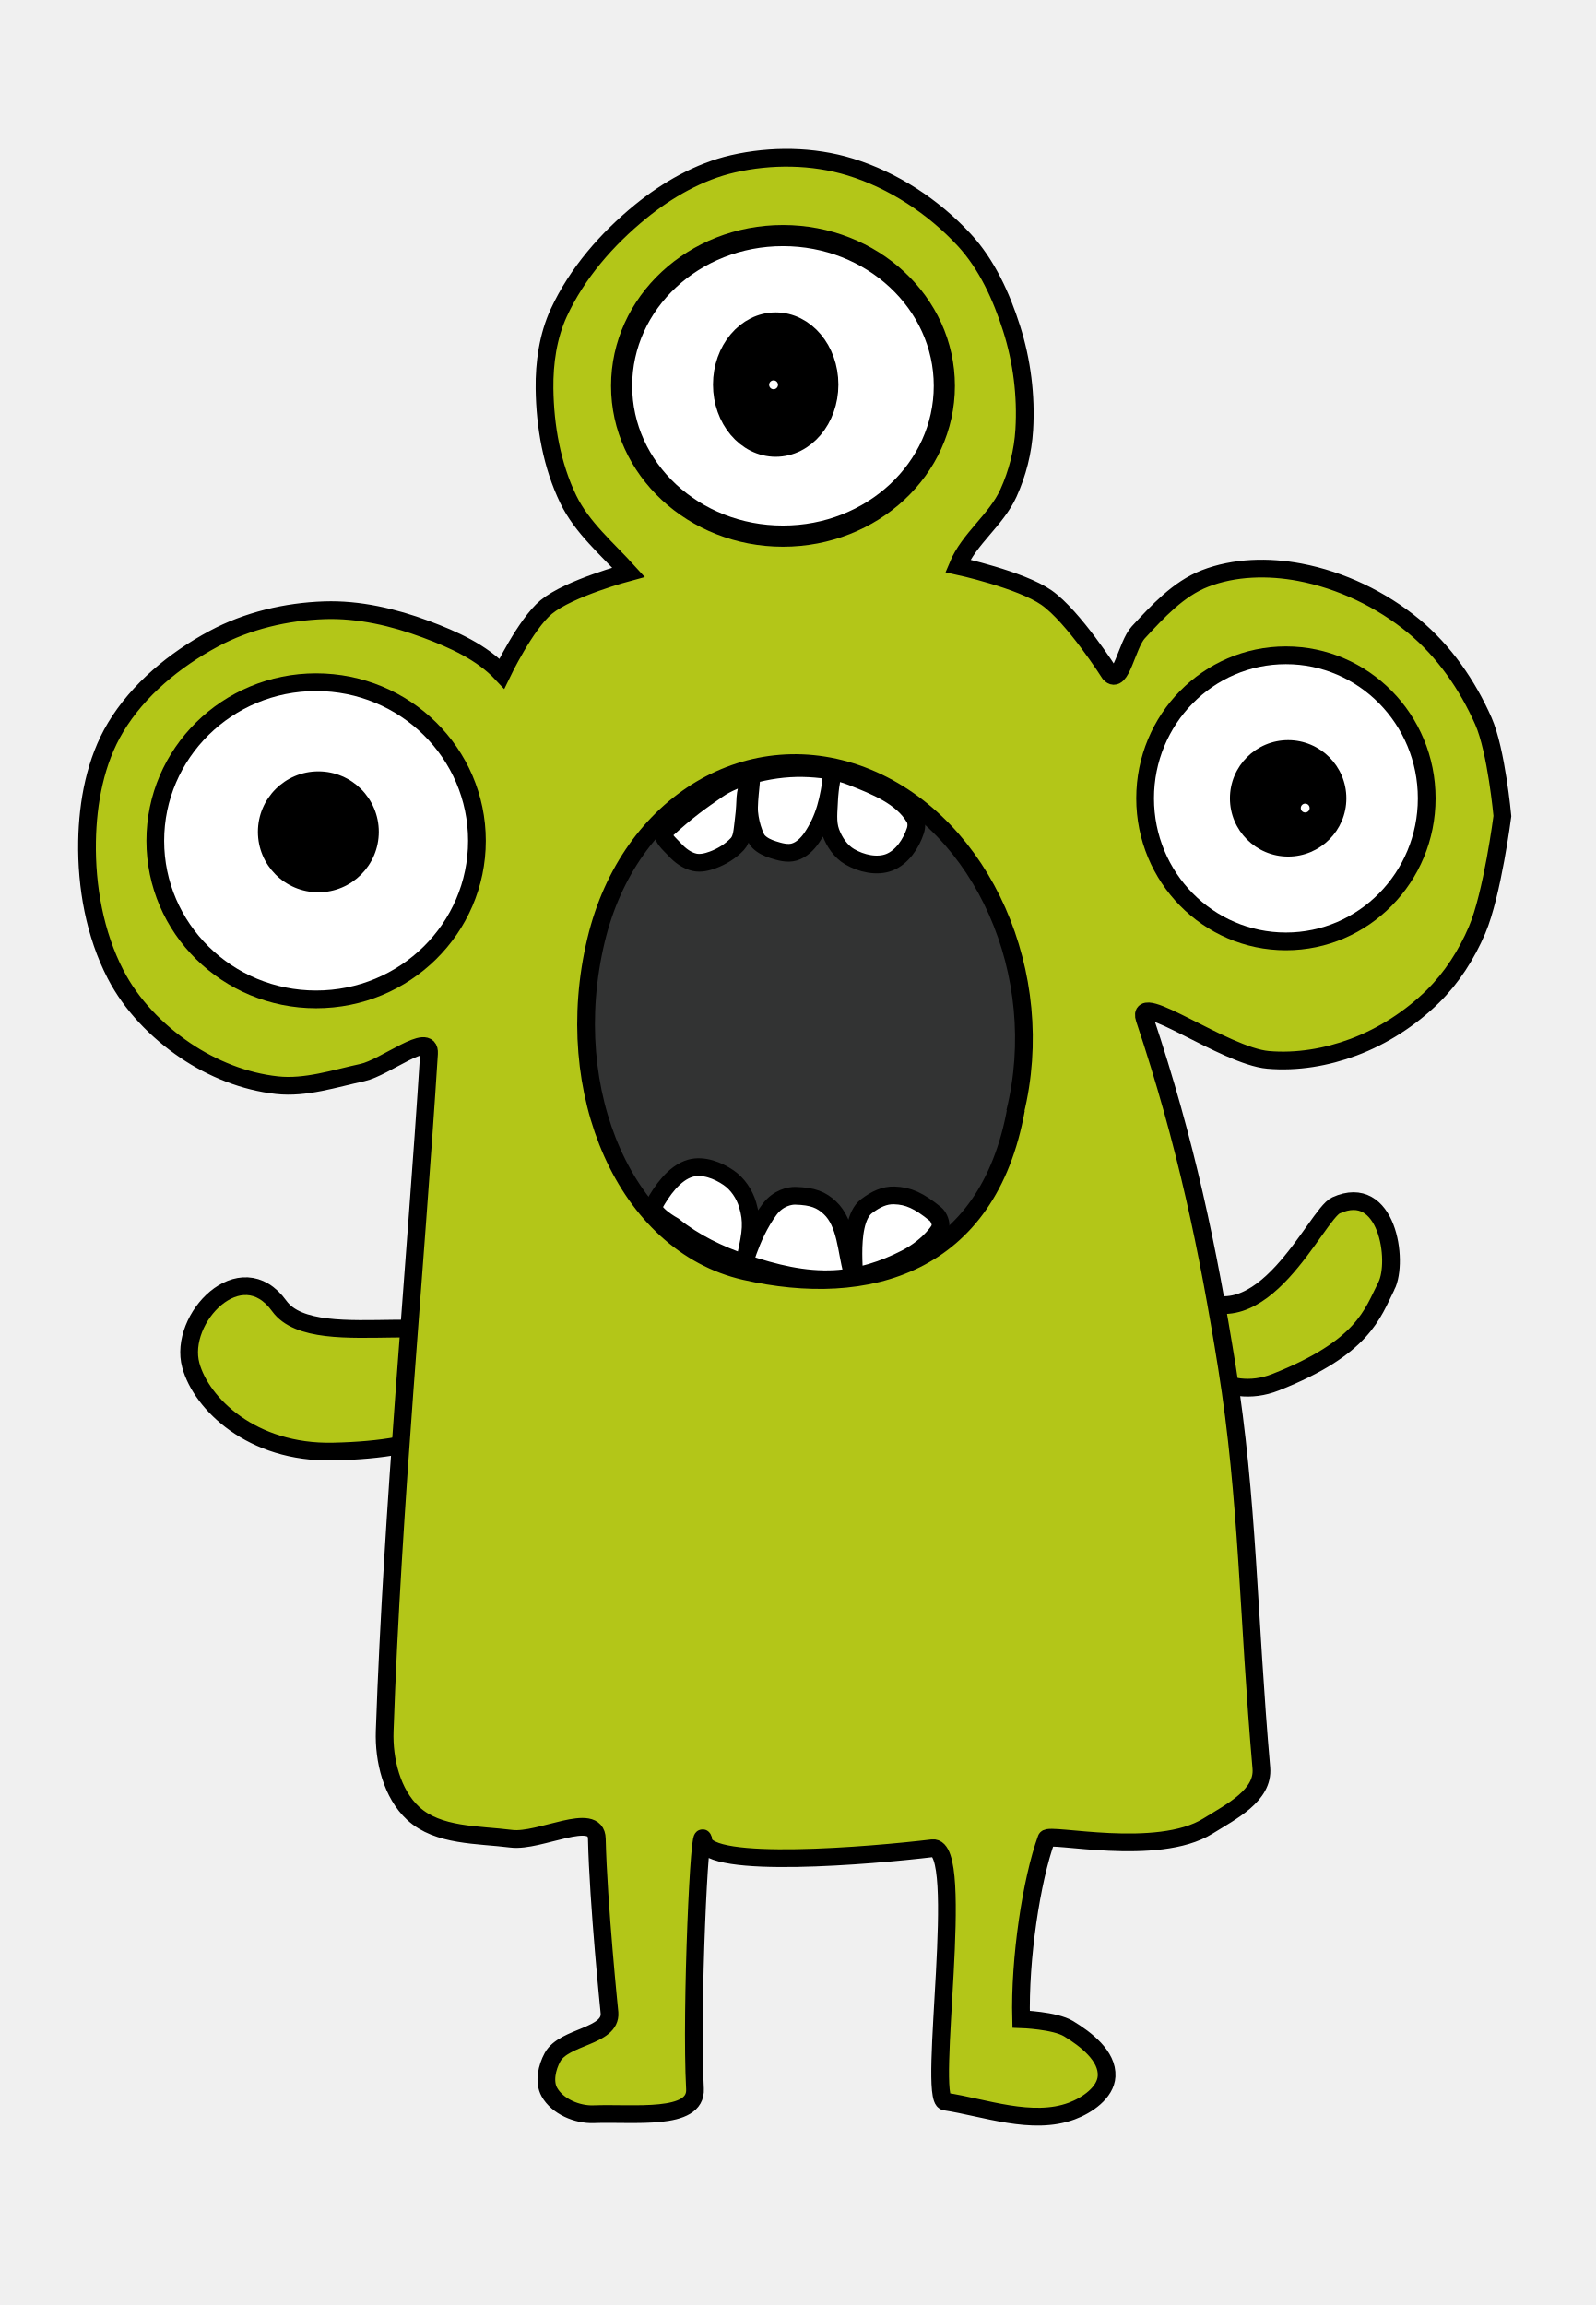
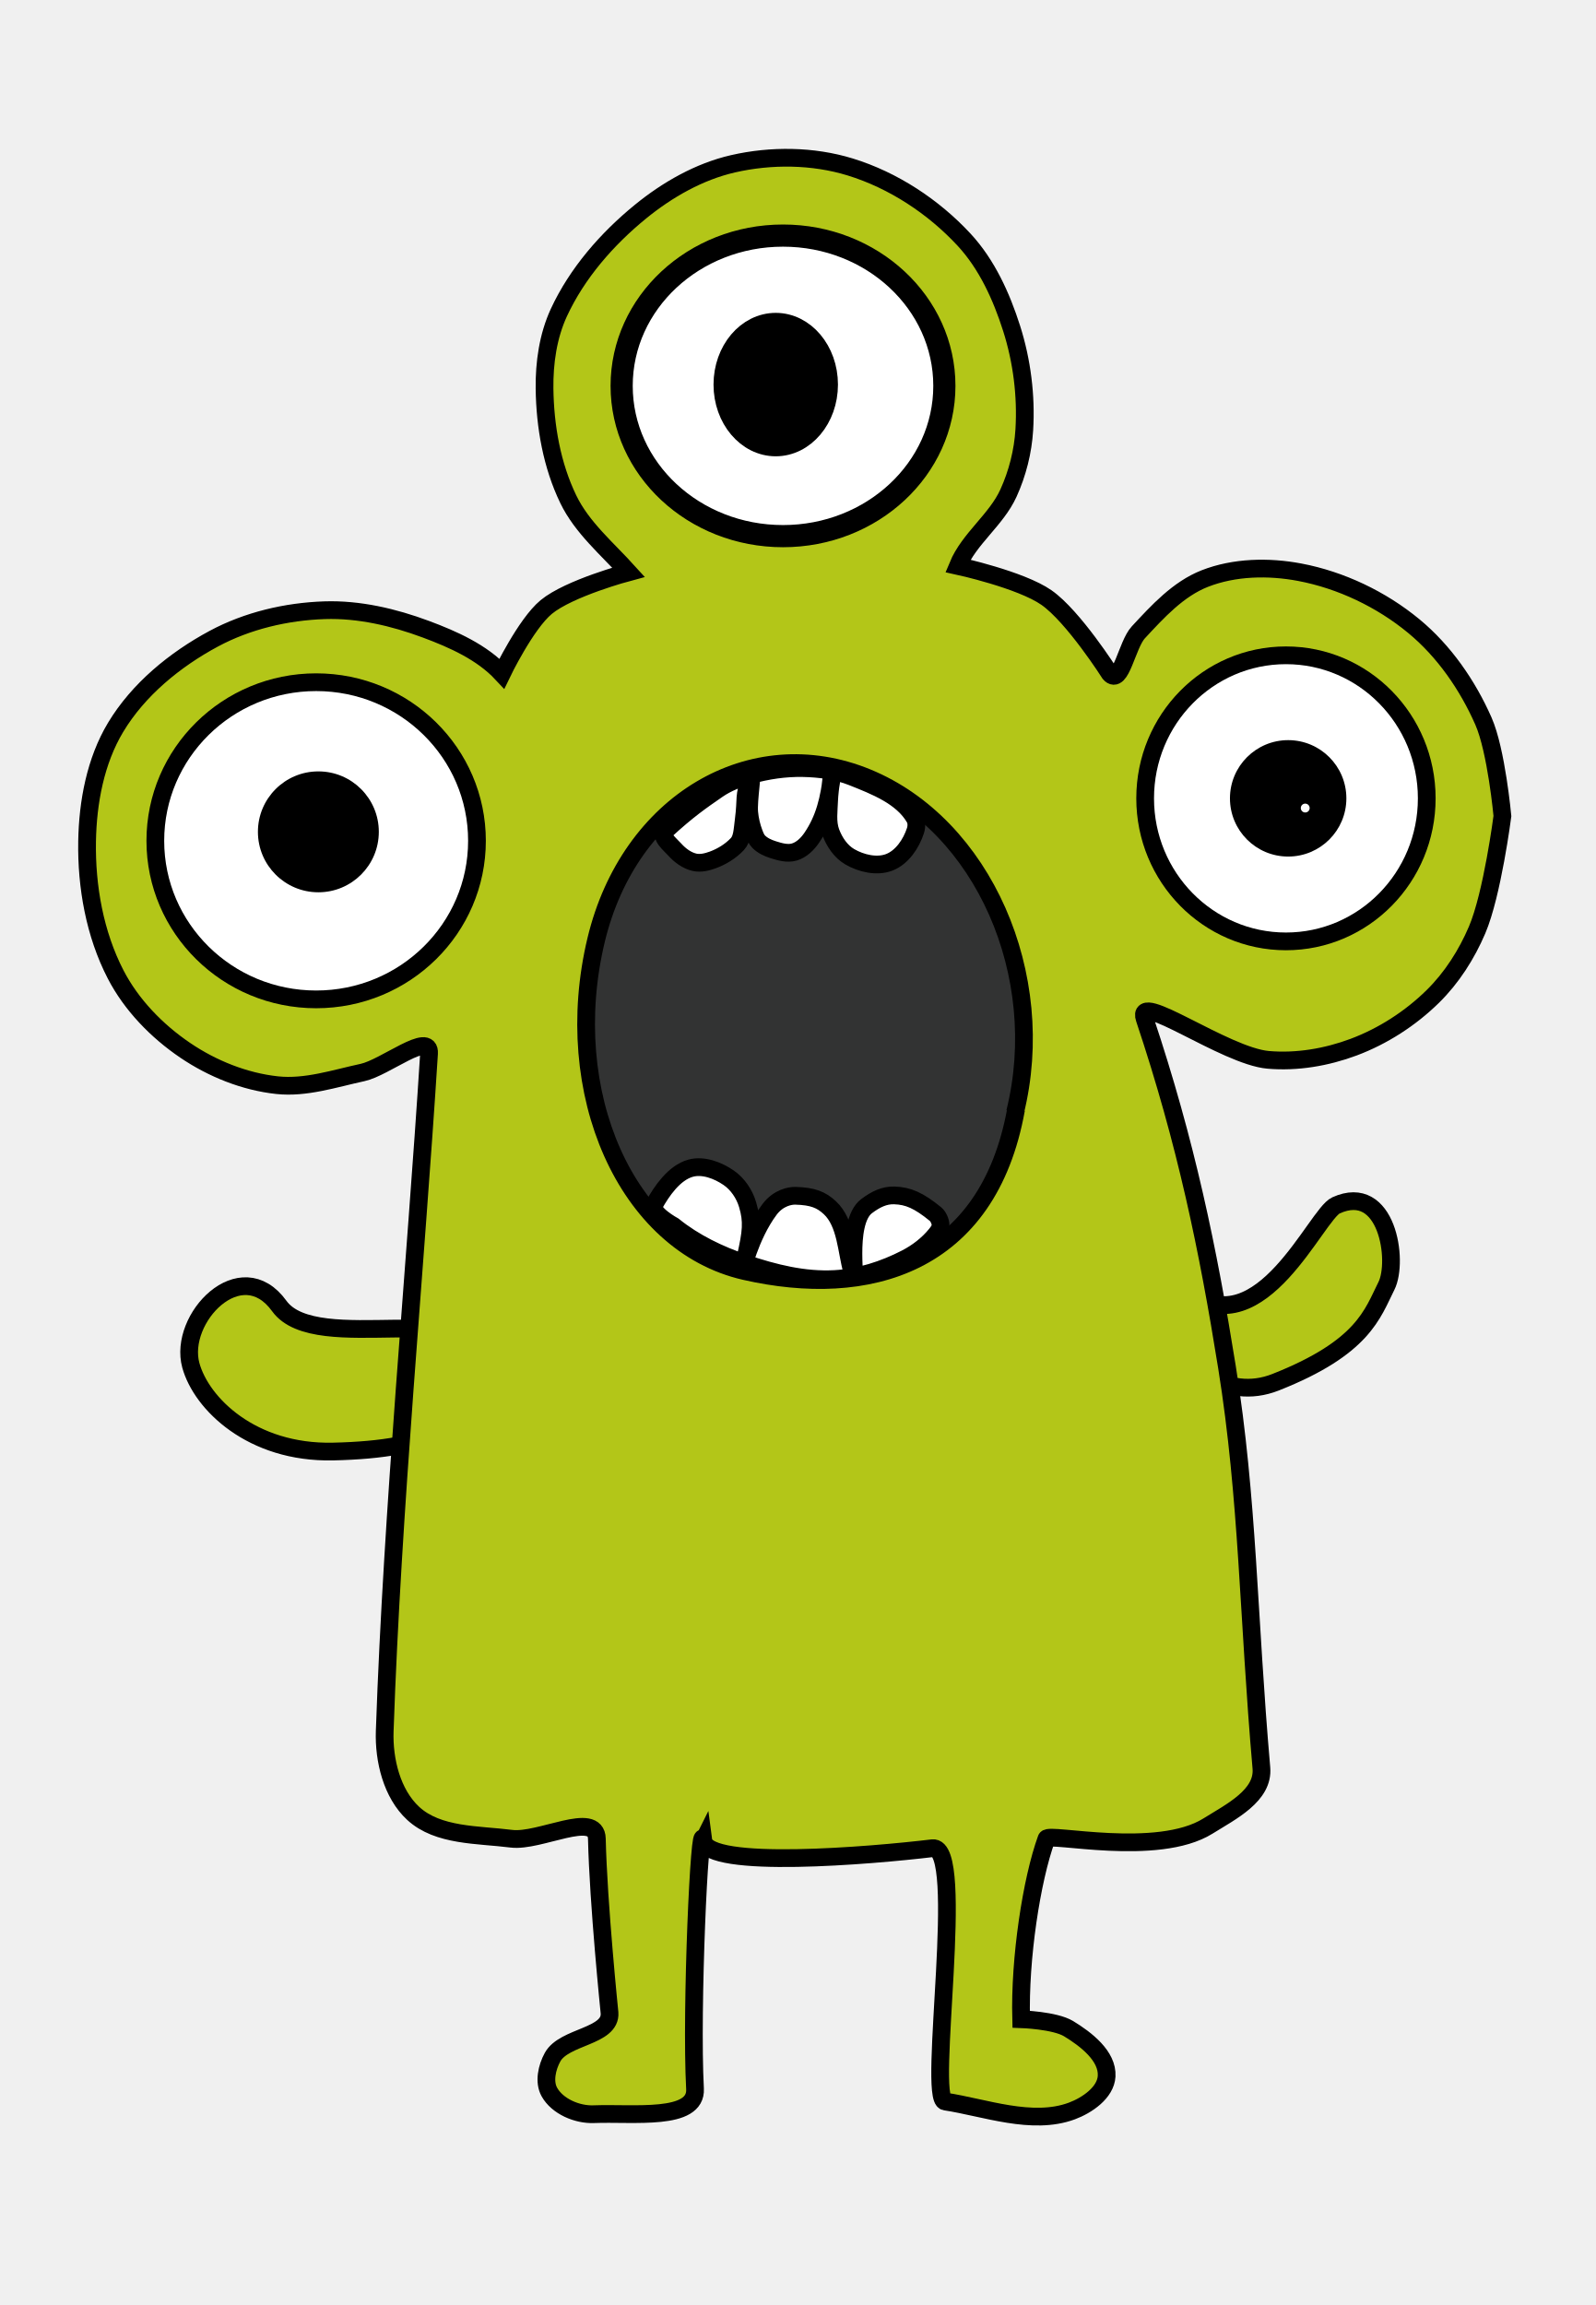
- <svg xmlns="http://www.w3.org/2000/svg" xmlns:ns1="http://www.openswatchbook.org/uri/2009/osb" xmlns:xlink="http://www.w3.org/1999/xlink" width="360" height="520" viewBox="0 0 360 520" id="svg2" version="1.1">
-   <defs id="defs4">
-     <linearGradient ns1:paint="solid" id="linearGradient4370">
-       <stop id="stop4372" offset="0" style="stop-color:#00ff00;stop-opacity:1;" />
-     </linearGradient>
-     <linearGradient ns1:paint="solid" id="linearGradient4340">
-       <stop id="stop4342" offset="0" style="stop-color:#000000;stop-opacity:1;" />
-     </linearGradient>
-     <linearGradient gradientTransform="translate(-612.0624,27.33869)" gradientUnits="userSpaceOnUse" y2="424.155" x2="532.654" y1="424.155" x1="212.344" id="linearGradient4206" xlink:href="#linearGradient4340" />
-     <linearGradient gradientTransform="translate(-616.2133,22.14214)" gradientUnits="userSpaceOnUse" y2="462.938" x2="520.223" y1="462.938" x1="465.18" id="linearGradient4285" xlink:href="#linearGradient4340" />
-     <linearGradient gradientTransform="matrix(1.197203,0,0,1.142455,-675.2691,-23.99714)" gradientUnits="userSpaceOnUse" y2="356.367" x2="304.056" y1="356.367" x1="243.447" id="linearGradient4326" xlink:href="#linearGradient4340" />
-     <linearGradient gradientTransform="matrix(1.143426,0,0,1.082854,-75.10105,-29.32022)" gradientUnits="userSpaceOnUse" y2="347.781" x2="516.188" y1="347.781" x1="460.63" id="linearGradient4344" xlink:href="#linearGradient4340" />
-   </defs>
-   <g id="layer1" transform="translate(0,-532.3621)">
-     <g transform="translate(-23.51796,-210.5581)" id="layer1-3">
-       <g transform="translate(442.3656,549.4621)" id="g4455">
-         <path style="opacity:1;fill:#b3c618;fill-opacity:1;fill-rule:nonzero;stroke:#000000;stroke-width:4;stroke-miterlimit:4;stroke-dasharray:none;stroke-opacity:1" d="m -310.137,500.97 c 0.147,14.086 -11.174,19.461 -33.588,19.951 -18.364,0.401 -29.709,-10.829 -32.072,-19.445 -2.896,-10.556 11.275,-25.41 19.951,-13.385 8.391,11.63 45.551,-2.319 45.709,12.879 z" id="path4276" />
-         <path style="opacity:1;fill:#b3c618;fill-opacity:1;fill-rule:nonzero;stroke:url(#linearGradient4285);stroke-width:4;stroke-miterlimit:4;stroke-dasharray:none;stroke-opacity:1" d="m -106.086,483.565 c -3.153,6.271 -5.17,13.89 -25.001,21.718 -22.681,8.953 -38.676,-34.316 -19.445,-20.203 16.199,11.889 28.597,-17.665 33.083,-19.698 11.565,-5.242 14.18,12.583 11.364,18.183 z" id="path4279" />
-         <path style="fill:#b3c618;fill-opacity:1;fill-rule:evenodd;stroke:url(#linearGradient4206);stroke-width:4;stroke-linecap:butt;stroke-linejoin:miter;stroke-miterlimit:4;stroke-dasharray:none;stroke-opacity:1" d="m -260.172,608.734 c 0.865,6.509 38.1,3.317 51.681,1.681 7.707,-0.928 -1.228,56.524 2.857,57.143 8.88,1.345 19.617,5.465 28.572,2.143 3.473,-1.288 7.652,-4.159 7.857,-7.857 0.253,-4.567 -4.665,-8.336 -8.571,-10.714 -3.111,-1.894 -10.714,-2.143 -10.714,-2.143 -0.37,-13.699 2.339,-31.438 5.714,-40.714 0.512,-1.408 25.016,4.258 36.428,-2.857 5.288,-3.297 12.601,-6.902 12.056,-13.11 -3,-34.213 -2.982,-60.578 -7.77,-90.462 -4.258,-26.573 -9.221,-50.636 -18.572,-78.571 -2.196,-6.563 18.107,8.432 27.857,9.286 6.474,0.567 13.199,-0.579 19.286,-2.857 6.619,-2.478 12.813,-6.478 17.857,-11.429 4.289,-4.209 7.641,-9.473 10,-15 3.446,-8.076 5.714,-25.714 5.714,-25.714 0,0 -1.348,-14.763 -4.286,-21.429 -3.572,-8.106 -8.881,-15.793 -15.714,-21.429 -7.313,-6.031 -16.401,-10.378 -25.714,-12.143 -7.034,-1.333 -14.764,-1.184 -21.428,1.429 -5.989,2.348 -10.625,7.427 -15,12.143 -2.56,2.76 -3.94,12.11 -6.429,9.286 0,0 -8.187,-12.884 -14.286,-17.143 -5.804,-4.053 -20,-7.143 -20,-7.143 2.551,-6.164 8.669,-10.355 11.428,-16.429 2.03,-4.469 3.276,-9.386 3.571,-14.286 0.463,-7.664 -0.529,-15.54 -2.857,-22.857 -2.293,-7.207 -5.575,-14.451 -10.714,-20 -6.911,-7.463 -15.99,-13.444 -25.714,-16.429 -8.425,-2.586 -17.838,-2.682 -26.429,-0.714 -7.638,1.75 -14.808,5.848 -20.88,10.801 -7.563,6.169 -14.31,13.912 -18.406,22.77 -2.44,5.278 -3.306,11.328 -3.232,17.143 0.108,8.523 1.659,17.329 5.375,25 3.097,6.392 8.805,11.162 13.571,16.429 0,0 -13.394,3.571 -18.571,7.857 -4.629,3.832 -10,15 -10,15 -4.525,-4.826 -10.944,-7.69 -17.143,-10 -7.264,-2.707 -15.11,-4.543 -22.857,-4.286 -8.6,0.285 -17.421,2.355 -25,6.429 -8.761,4.708 -17.024,11.472 -22.143,20 -4.547,7.575 -6.279,16.88 -6.429,25.714 -0.173,10.226 1.738,20.912 6.429,30 3.556,6.888 9.298,12.793 15.714,17.143 6.113,4.144 13.372,7.063 20.714,7.857 6.461,0.699 12.933,-1.485 19.286,-2.857 5.083,-1.098 15.329,-9.475 15,-4.286 -3.118,49.207 -8.248,102.253 -10,152.857 -0.227,6.547 1.613,14.13 6.429,18.571 5.603,5.168 14.581,4.754 22.143,5.714 6.377,0.81 19.141,-6.427 19.286,0 0.329,14.655 2.857,39.286 2.857,39.286 0.394,5.415 -10.253,5.236 -12.857,10 -1.261,2.308 -1.994,5.56 -0.714,7.857 1.814,3.256 6.276,5.145 10,5 9.015,-0.351 23.248,1.566 22.857,-5.714 -0.968,-18.027 1.077,-62.086 1.89,-55.967 z" id="path4200" />
-         <g id="g4315" transform="translate(-424.1429,4)">
-           <ellipse ry="33.901" rx="36.401" cy="276.505" cx="181.929" id="path4290" style="opacity:1;fill:#ffffff;fill-opacity:1;fill-rule:nonzero;stroke:#000000;stroke-width:4.769;stroke-miterlimit:4;stroke-dasharray:none;stroke-opacity:1" />
-           <ellipse ry="13.679" rx="11.536" cy="276.219" cx="180.286" id="path4292" style="opacity:1;fill:#000000;fill-opacity:1;fill-rule:nonzero;stroke:#000000;stroke-width:5.214;stroke-miterlimit:4;stroke-dasharray:none;stroke-opacity:1" />
-           <circle r="1" cy="276.27" cx="179.806" id="path4292-3" style="opacity:1;fill:#ffffff;fill-opacity:1;fill-rule:nonzero;stroke:none;stroke-width:3.326;stroke-miterlimit:4;stroke-dasharray:none;stroke-opacity:1" />
-         </g>
-         <ellipse style="opacity:1;fill:#ffffff;fill-opacity:1;fill-rule:nonzero;stroke:url(#linearGradient4326);stroke-width:4;stroke-miterlimit:4;stroke-dasharray:none;stroke-opacity:1" id="path4320" cx="-347.533" cy="383.136" rx="36.281" ry="35.776" />
-         <ellipse style="opacity:1;fill:#000000;fill-opacity:1;fill-rule:nonzero;stroke:none;stroke-width:4;stroke-miterlimit:4;stroke-dasharray:none;stroke-opacity:1" id="path4330" cx="-347.028" cy="381.116" rx="13.637" ry="13.637" />
-         <g id="g4363" transform="translate(-612.1118,26.28427)">
-           <ellipse ry="32.269" rx="31.763" cy="347.276" cx="483.358" id="path4338" style="opacity:1;fill:#ffffff;fill-opacity:1;fill-rule:nonzero;stroke:url(#linearGradient4344);stroke-width:4;stroke-miterlimit:4;stroke-dasharray:none;stroke-opacity:1" />
-           <circle r="13.132" cy="347.276" cx="483.863" id="path4346" style="opacity:1;fill:#000000;fill-opacity:1;fill-rule:nonzero;stroke:none;stroke-width:4;stroke-miterlimit:4;stroke-dasharray:none;stroke-opacity:1" />
-           <circle r="1" cy="349.469" cx="487.711" id="path4346-6" style="opacity:1;fill:#ffffff;fill-opacity:1;fill-rule:nonzero;stroke:none;stroke-width:4;stroke-miterlimit:4;stroke-dasharray:none;stroke-opacity:1" />
-         </g>
-         <g id="g4450" transform="translate(-410.1219,60.44671)">
-           <path id="path4383" d="m 220.487,383.257 c -6.338,35.225 -33.467,42.843 -61.184,36.521 -26.723,-6.096 -41.827,-40.29 -33.548,-74.745 7.449,-31.001 35.073,-47.312 61.162,-36.57 26.089,10.742 41.011,44.531 33.335,75.479" style="opacity:1;fill:#323333;fill-opacity:1;fill-rule:nonzero;stroke:#000000;stroke-width:4;stroke-linecap:butt;stroke-linejoin:round;stroke-miterlimit:4;stroke-dasharray:none;stroke-opacity:1" />
-           <path id="path4377" d="m 138.854,404.768 c 1.663,-2.981 4.483,-7.181 8.214,-8.214 2.838,-0.786 6.142,0.479 8.571,2.143 2.044,1.4 3.58,3.697 4.286,6.071 1.129,3.801 0.859,6.193 -0.44,11.887 -0.944,4.138 0.765,-4.644 5.4,-10.815 2.007,-2.671 4.704,-3.093 5.797,-3.066 3.996,0.099 5.903,0.925 7.814,2.709 3.688,3.443 3.718,9.86 5,14.286 1.523,5.257 -1.807,-10.836 3.279,-14.661 2.054,-1.545 4.009,-2.487 6.237,-2.417 3.164,0.1 5.544,1.153 9.304,4.221 0.553,0.452 1.157,1.6 1.136,2.522 -0.018,0.792 -0.571,1.507 -1.071,2.121 -1.813,2.226 -4.191,4.041 -6.742,5.357 -4.956,2.557 -10.503,4.343 -16.071,4.643 -6.879,0.37 -13.528,-1.279 -20.357,-3.571 -5.671,-1.904 -11.337,-4.641 -15.988,-8.402 0,0 -5.401,-2.961 -4.369,-4.812 z" style="fill:#ffffff;fill-opacity:1;fill-rule:evenodd;stroke:#000000;stroke-width:4;stroke-linecap:butt;stroke-linejoin:miter;stroke-miterlimit:4;stroke-dasharray:none;stroke-opacity:1" />
-           <path id="path4379" d="m 141.357,320.398 c 5.068,-4.65 8.028,-6.692 11.786,-9.286 2.193,-1.514 4.755,-2.494 7.321,-3.214 3.874,-1.087 7.941,-1.692 11.964,-1.607 3.747,0.079 7.589,0.578 11.071,1.964 5.23,2.082 11.283,4.416 14.107,9.286 0.479,0.825 0.473,1.949 0.179,2.857 -0.952,2.936 -3.016,6.024 -5.893,7.143 -2.801,1.089 -6.329,0.258 -8.929,-1.25 -2.019,-1.171 -3.477,-3.347 -4.286,-5.536 -0.846,-2.292 -0.441,-4.879 -0.357,-7.321 0.07,-2.037 0.952,-8.095 0.714,-6.071 -0.714,6.071 -1.768,10.405 -4.643,14.643 -0.95,1.4 -2.306,2.734 -3.929,3.214 -1.551,0.459 -3.281,-0.044 -4.821,-0.536 -1.168,-0.373 -2.351,-0.916 -3.214,-1.786 -0.525,-0.529 -0.807,-1.267 -1.071,-1.964 -0.564,-1.485 -0.926,-3.061 -1.071,-4.643 -0.251,-2.729 0.952,-9.94 0.357,-8.214 -1.786,5.179 -0.898,4.519 -1.607,10 -0.295,2.282 -0.316,4.178 -1.429,5.357 -1.507,1.597 -3.474,2.816 -5.536,3.571 -1.296,0.475 -2.76,0.837 -4.107,0.536 -1.724,-0.385 -3.283,-1.544 -4.464,-2.857 -1.068,-1.187 -3.482,-3.057 -2.143,-4.286 z" style="fill:#ffffff;fill-opacity:1;fill-rule:evenodd;stroke:#000000;stroke-width:4;stroke-linecap:butt;stroke-linejoin:round;stroke-miterlimit:4;stroke-dasharray:none;stroke-opacity:1" />
+ <svg xmlns="http://www.w3.org/2000/svg" width="360" height="520" version="1.1" viewBox="0 0 360 520">
+   <g class="marciano">
+     <g transform="translate(0 -532.36)">
+       <g transform="translate(-23.518 -210.56)">
+         <g transform="translate(442.37 549.46)">
+           <g fill="#b3c618" stroke-width="4">
+             <path d="m-310.14 500.97c0.147 14.086-11.174 19.461-33.588 19.951-18.364 0.401-29.709-10.829-32.072-19.445-2.896-10.556 11.275-25.41 19.951-13.385 8.391 11.63 45.551-2.319 45.709 12.879z" stroke="#000" />
+             <path d="m-106.09 483.57c-3.153 6.271-5.17 13.89-25.001 21.718-22.681 8.953-38.676-34.316-19.445-20.203 16.199 11.889 28.597-17.665 33.082-19.698 11.565-5.242 14.18 12.583 11.364 18.183z" stroke="#000" />
+             <path d="m-260.17 608.73c0.865 6.509 38.1 3.317 51.681 1.681 7.707-0.928-1.228 56.524 2.857 57.143 8.88 1.345 19.617 5.465 28.572 2.143 3.473-1.288 7.652-4.159 7.857-7.857 0.253-4.567-4.665-8.336-8.571-10.714-3.111-1.893-10.714-2.143-10.714-2.143-0.37-13.699 2.339-31.438 5.714-40.714 0.512-1.408 25.016 4.258 36.428-2.857 5.288-3.297 12.601-6.902 12.056-13.11-3-34.213-2.982-60.578-7.77-90.462-4.258-26.573-9.221-50.636-18.572-78.571-2.196-6.562 18.106 8.432 27.857 9.286 6.474 0.567 13.199-0.579 19.286-2.857 6.619-2.478 12.814-6.478 17.857-11.429 4.289-4.209 7.641-9.473 10-15 3.446-8.076 5.714-25.714 5.714-25.714s-1.348-14.763-4.286-21.429c-3.572-8.105-8.881-15.793-15.714-21.429-7.313-6.031-16.401-10.378-25.714-12.143-7.034-1.333-14.764-1.184-21.428 1.429-5.989 2.348-10.625 7.427-15 12.143-2.56 2.76-3.94 12.11-6.429 9.286 0 0-8.187-12.884-14.286-17.143-5.804-4.053-20-7.143-20-7.143 2.551-6.164 8.669-10.355 11.428-16.429 2.03-4.469 3.276-9.386 3.571-14.286 0.463-7.664-0.529-15.54-2.857-22.857-2.293-7.207-5.575-14.451-10.714-20-6.911-7.463-15.99-13.444-25.714-16.429-8.425-2.586-17.838-2.682-26.429-0.714-7.638 1.75-14.808 5.848-20.88 10.801-7.563 6.169-14.31 13.912-18.406 22.77-2.44 5.278-3.306 11.328-3.232 17.143 0.108 8.523 1.659 17.329 5.375 25 3.097 6.393 8.805 11.162 13.571 16.429 0 0-13.394 3.571-18.571 7.857-4.629 3.832-10 15-10 15-4.525-4.826-10.944-7.69-17.143-10-7.264-2.707-15.11-4.543-22.857-4.286-8.6 0.285-17.421 2.355-25 6.429-8.761 4.708-17.024 11.472-22.143 20-4.547 7.575-6.279 16.88-6.429 25.714-0.173 10.226 1.738 20.912 6.429 30 3.556 6.888 9.298 12.793 15.714 17.143 6.113 4.144 13.372 7.063 20.714 7.857 6.461 0.699 12.933-1.485 19.286-2.857 5.083-1.098 15.329-9.475 15-4.286-3.118 49.207-8.248 102.25-10 152.86-0.227 6.547 1.613 14.13 6.429 18.571 5.603 5.168 14.581 4.754 22.143 5.714 6.377 0.81 19.141-6.427 19.286 0 0.329 14.655 2.857 39.286 2.857 39.286 0.394 5.415-10.253 5.236-12.857 10-1.261 2.308-1.994 5.56-0.714 7.857 1.814 3.256 6.276 5.145 10 5 9.015-0.351 23.248 1.566 22.857-5.714-0.968-18.027 1.077-62.086 1.89-55.967z" stroke="black" />
+           </g>
+           <g transform="translate(-424.14 4)" class="ojos">
+             <ellipse cx="181.93" cy="276.51" rx="36.401" ry="33.901" fill="#fff" stroke="#000" stroke-width="5" />
+             <circle cx="179.81" cy="276.27" r="1" fill="#fff" />
+             <ellipse cx="180.29" cy="276.22" rx="11.536" ry="13.679" stroke="#000" stroke-width="5" />
+           </g>
+           <ellipse cx="-347.53" cy="383.14" rx="36.281" ry="35.776" fill="#fff" stroke="black" stroke-width="4" />
+           <ellipse cx="-347.03" cy="381.12" rx="13.637" ry="13.637" />
+           <g transform="translate(-612.11 26.284)">
+             <ellipse cx="483.36" cy="347.28" rx="31.763" ry="32.269" fill="#fff" stroke="black" stroke-width="4" />
+             <circle cx="483.86" cy="347.28" r="13.132" />
+             <circle cx="487.71" cy="349.47" r="1" fill="#fff" />
+           </g>
+           <g transform="translate(-410.12 60.447)" stroke="#000" stroke-width="4">
+             <path d="m220.49 383.26c-6.338 35.225-33.467 42.843-61.184 36.521-26.723-6.096-41.827-40.29-33.548-74.745 7.449-31.001 35.073-47.312 61.162-36.57 26.089 10.742 41.012 44.531 33.335 75.479" fill="#323333" />
+             <path d="m138.85 404.77c1.663-2.982 4.482-7.181 8.214-8.214 2.838-0.786 6.142 0.479 8.571 2.143 2.044 1.4 3.58 3.697 4.286 6.071 1.129 3.801 0.859 6.193-0.44 11.887-0.944 4.138 0.765-4.644 5.401-10.815 2.007-2.671 4.704-3.093 5.797-3.066 3.996 0.099 5.903 0.925 7.814 2.709 3.688 3.443 3.718 9.86 5 14.286 1.523 5.257-1.807-10.836 3.279-14.661 2.054-1.545 4.009-2.487 6.237-2.417 3.164 0.1 5.544 1.153 9.304 4.221 0.553 0.452 1.157 1.6 1.136 2.522-0.018 0.792-0.571 1.507-1.071 2.121-1.813 2.226-4.191 4.041-6.742 5.357-4.955 2.557-10.503 4.343-16.071 4.643-6.879 0.37-13.528-1.279-20.357-3.571-5.671-1.904-11.337-4.641-15.988-8.402 0 0-5.401-2.961-4.369-4.812z" fill="#fff" />
+             <path d="m141.36 320.4c5.068-4.65 8.028-6.692 11.786-9.286 2.193-1.514 4.755-2.494 7.321-3.214 3.874-1.087 7.941-1.692 11.964-1.607 3.747 0.079 7.589 0.578 11.071 1.964 5.23 2.082 11.283 4.416 14.107 9.286 0.479 0.825 0.473 1.95 0.179 2.857-0.952 2.936-3.016 6.024-5.893 7.143-2.801 1.089-6.329 0.258-8.929-1.25-2.019-1.171-3.477-3.347-4.286-5.536-0.846-2.292-0.441-4.88-0.357-7.321 0.07-2.037 0.952-8.095 0.714-6.071-0.714 6.071-1.768 10.405-4.643 14.643-0.95 1.4-2.306 2.735-3.929 3.214-1.551 0.459-3.281-0.044-4.821-0.536-1.168-0.373-2.351-0.916-3.214-1.786-0.525-0.529-0.807-1.267-1.071-1.964-0.564-1.485-0.926-3.061-1.071-4.643-0.251-2.729 0.952-9.941 0.357-8.214-1.786 5.179-0.898 4.519-1.607 10-0.295 2.283-0.316 4.178-1.429 5.357-1.507 1.597-3.474 2.816-5.536 3.571-1.296 0.475-2.76 0.837-4.107 0.536-1.724-0.385-3.283-1.544-4.464-2.857-1.068-1.187-3.482-3.057-2.143-4.286z" fill="#fff" />
+           </g>
        </g>
      </g>
    </g>
  </g>
</svg>
